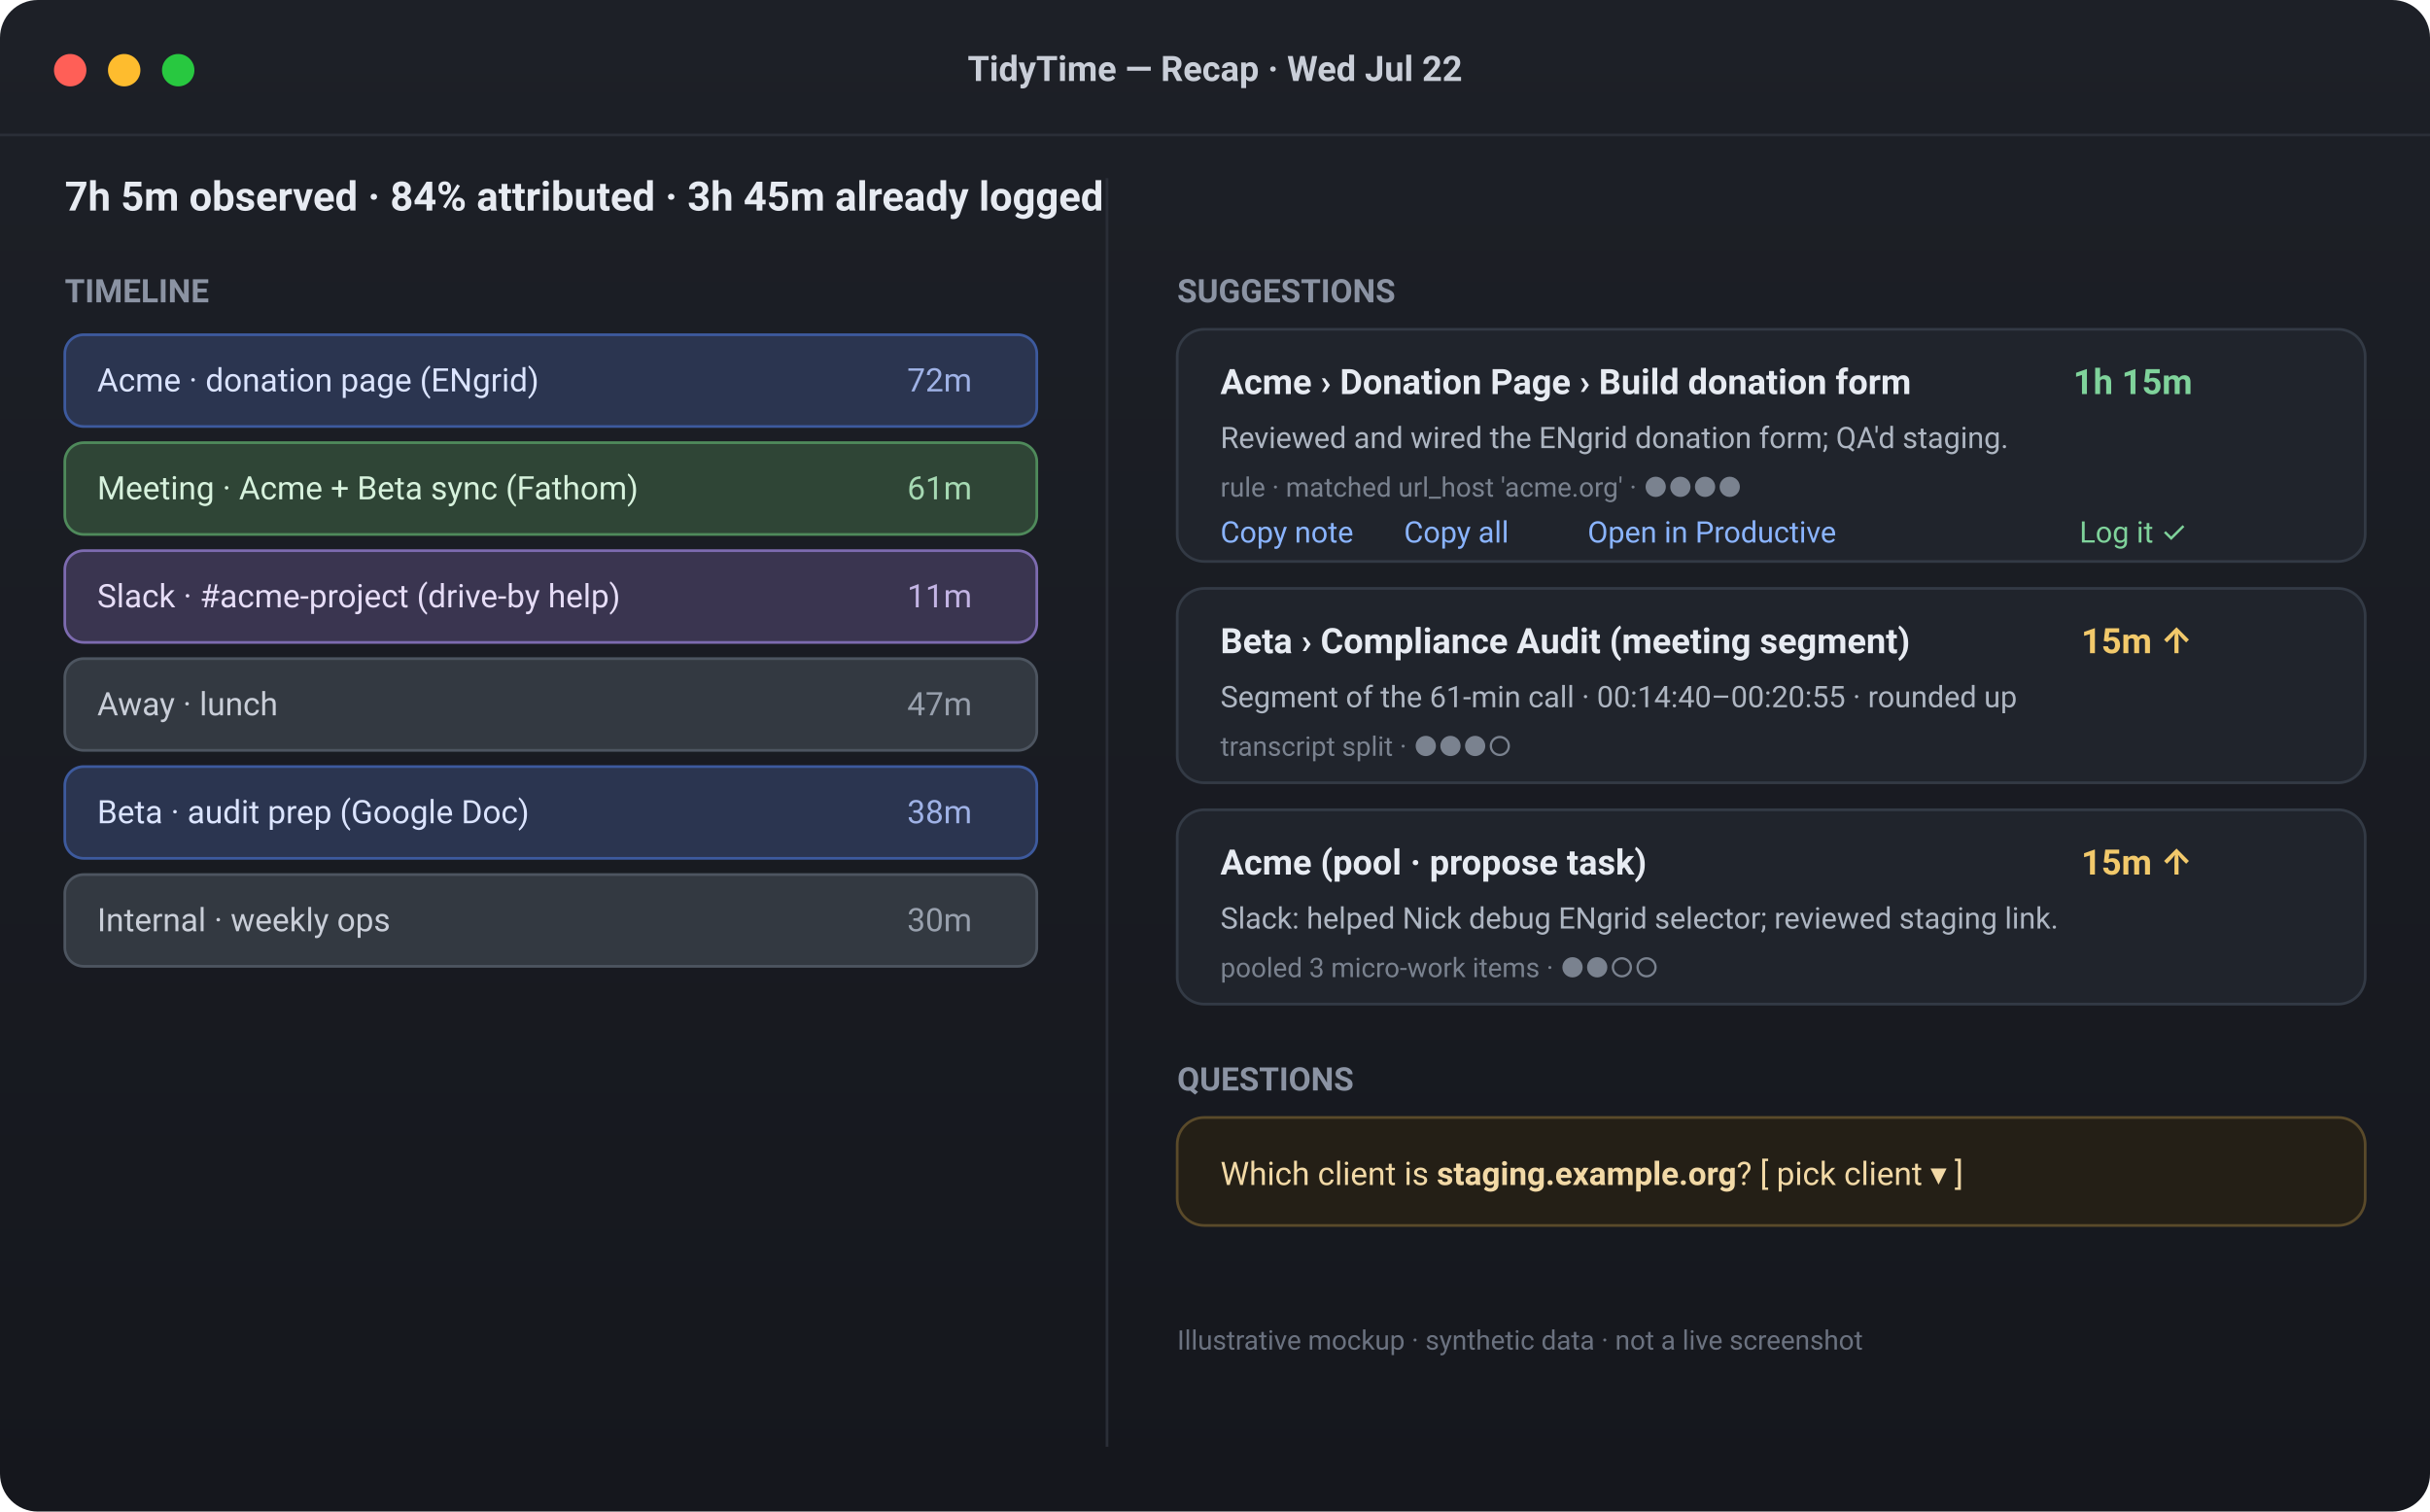
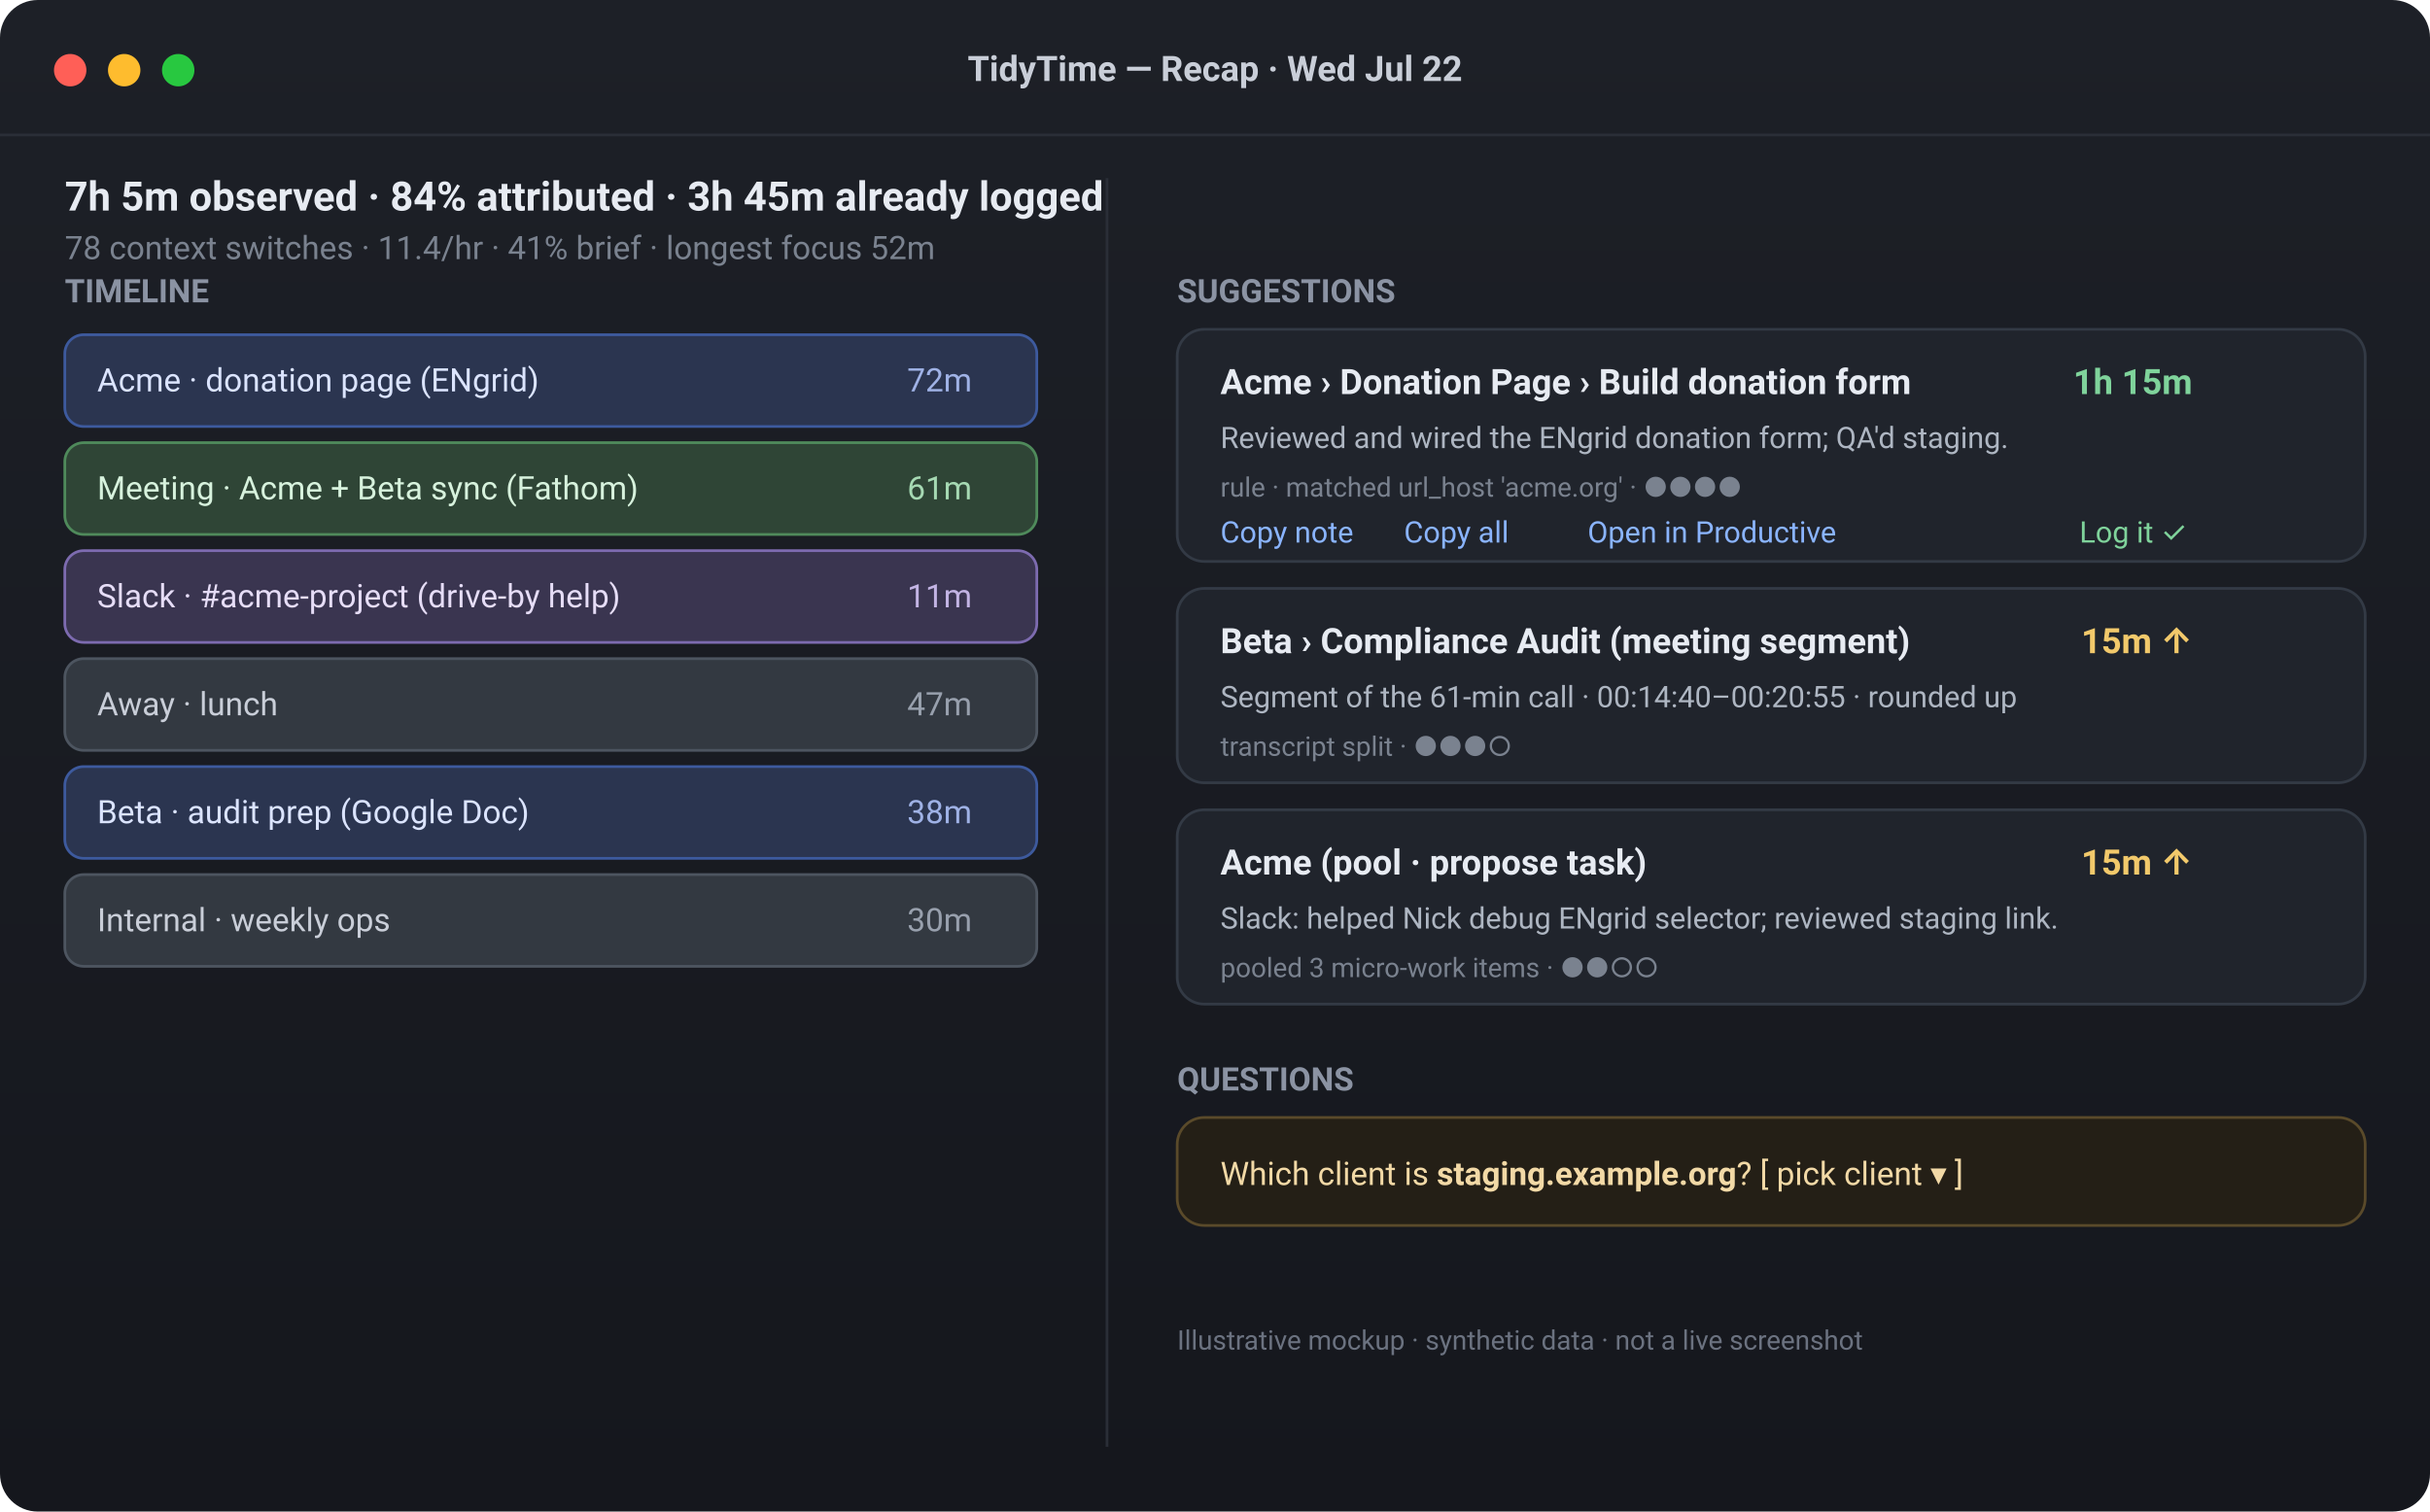
<svg xmlns="http://www.w3.org/2000/svg" viewBox="0 0 900 560" font-family="-apple-system, Segoe UI, Roboto, sans-serif" role="img" aria-label="Mockup of the TidyTime end-of-day recap window with synthetic data">
  <defs>
    <linearGradient id="bg" x1="0" y1="0" x2="0" y2="1">
      <stop offset="0" stop-color="#1d2027" />
      <stop offset="1" stop-color="#15171d" />
    </linearGradient>
  </defs>
  <rect width="900" height="560" rx="14" fill="url(#bg)" />
  <g>
    <circle cx="26" cy="26" r="6" fill="#ff5f57" />
    <circle cx="46" cy="26" r="6" fill="#febc2e" />
    <circle cx="66" cy="26" r="6" fill="#28c840" />
    <text x="450" y="30" fill="#c9ced8" font-size="13" text-anchor="middle" font-weight="600">TidyTime — Recap · Wed Jul 22</text>
  </g>
  <line x1="0" y1="50" x2="900" y2="50" stroke="#2a2e37" />
  <text x="24" y="78" fill="#e7ebf2" font-size="15" font-weight="700">7h 5m observed · 84% attributed · 3h 45m already logged</text>
+   <text x="24" y="96" fill="#7a828f" font-size="12">78 context switches · 11.4/hr · 41% brief · longest focus 52m</text>
  <text x="24" y="112" fill="#8b93a3" font-size="12" font-weight="700">TIMELINE</text>
  <g font-size="12">
    <rect x="24" y="124" width="360" height="34" rx="7" fill="#2b3550" stroke="#3d5a9e" />
    <text x="36" y="145" fill="#dbe4ff">Acme · donation page (ENgrid)</text>
    <text x="360" y="145" fill="#9fb2e6" text-anchor="end">72m</text>
    <rect x="24" y="164" width="360" height="34" rx="7" fill="#2f4536" stroke="#4f8a5b" />
    <text x="36" y="185" fill="#d7f2dd">Meeting · Acme + Beta sync (Fathom)</text>
    <text x="360" y="185" fill="#a6d9b3" text-anchor="end">61m</text>
    <rect x="24" y="204" width="360" height="34" rx="7" fill="#3a3550" stroke="#7d6bb0" />
    <text x="36" y="225" fill="#e6ddf7">Slack · #acme-project (drive-by help)</text>
    <text x="360" y="225" fill="#c3b4e4" text-anchor="end">11m</text>
    <rect x="24" y="244" width="360" height="34" rx="7" fill="#333941" stroke="#4d5560" />
    <text x="36" y="265" fill="#c9ced8">Away · lunch</text>
    <text x="360" y="265" fill="#98a0ad" text-anchor="end">47m</text>
    <rect x="24" y="284" width="360" height="34" rx="7" fill="#2b3550" stroke="#3d5a9e" />
    <text x="36" y="305" fill="#dbe4ff">Beta · audit prep (Google Doc)</text>
    <text x="360" y="305" fill="#9fb2e6" text-anchor="end">38m</text>
    <rect x="24" y="324" width="360" height="34" rx="7" fill="#333941" stroke="#4d5560" />
    <text x="36" y="345" fill="#c9ced8">Internal · weekly ops</text>
    <text x="360" y="345" fill="#98a0ad" text-anchor="end">30m</text>
  </g>
  <line x1="410" y1="66" x2="410" y2="536" stroke="#2a2e37" />
  <text x="436" y="112" fill="#8b93a3" font-size="12" font-weight="700">SUGGESTIONS</text>
  <g>
    <rect x="436" y="122" width="440" height="86" rx="10" fill="#20242c" stroke="#333a45" />
    <text x="452" y="146" fill="#e7ebf2" font-size="13" font-weight="700">Acme › Donation Page › Build donation form</text>
    <text x="812" y="146" fill="#7fd39b" font-size="13" font-weight="700" text-anchor="end">1h 15m</text>
    <text x="452" y="166" fill="#aeb6c2" font-size="11">Reviewed and wired the ENgrid donation form; QA'd staging.</text>
    <text x="452" y="184" fill="#7a828f" font-size="10">rule · matched url_host 'acme.org' · ●●●●</text>
    <text x="452" y="201" fill="#8ab4ff" font-size="11">Copy note</text>
    <text x="520" y="201" fill="#8ab4ff" font-size="11">Copy all</text>
    <text x="588" y="201" fill="#8ab4ff" font-size="11">Open in Productive</text>
    <text x="810" y="201" fill="#7fd39b" font-size="11" text-anchor="end">Log it ✓</text>
  </g>
  <g>
    <rect x="436" y="218" width="440" height="72" rx="10" fill="#20242c" stroke="#333a45" />
    <text x="452" y="242" fill="#e7ebf2" font-size="13" font-weight="700">Beta › Compliance Audit (meeting segment)</text>
    <text x="812" y="242" fill="#f2c96b" font-size="13" font-weight="700" text-anchor="end">15m ↑</text>
    <text x="452" y="262" fill="#aeb6c2" font-size="11">Segment of the 61-min call · 00:14:40–00:20:55 · rounded up</text>
    <text x="452" y="280" fill="#7a828f" font-size="10">transcript split · ●●●○</text>
  </g>
  <g>
    <rect x="436" y="300" width="440" height="72" rx="10" fill="#20242c" stroke="#333a45" />
    <text x="452" y="324" fill="#e7ebf2" font-size="13" font-weight="700">Acme (pool · propose task)</text>
    <text x="812" y="324" fill="#f2c96b" font-size="13" font-weight="700" text-anchor="end">15m ↑</text>
    <text x="452" y="344" fill="#aeb6c2" font-size="11">Slack: helped Nick debug ENgrid selector; reviewed staging link.</text>
    <text x="452" y="362" fill="#7a828f" font-size="10">pooled 3 micro-work items · ●●○○</text>
  </g>
  <text x="436" y="404" fill="#8b93a3" font-size="12" font-weight="700">QUESTIONS</text>
  <rect x="436" y="414" width="440" height="40" rx="10" fill="#241f16" stroke="#5a4a2a" />
  <text x="452" y="439" fill="#f2d9a6" font-size="12">Which client is <tspan font-weight="700">staging.example.org</tspan>?  [ pick client ▾ ]</text>
  <text x="436" y="500" fill="#6b7280" font-size="10">Illustrative mockup · synthetic data · not a live screenshot</text>
</svg>
